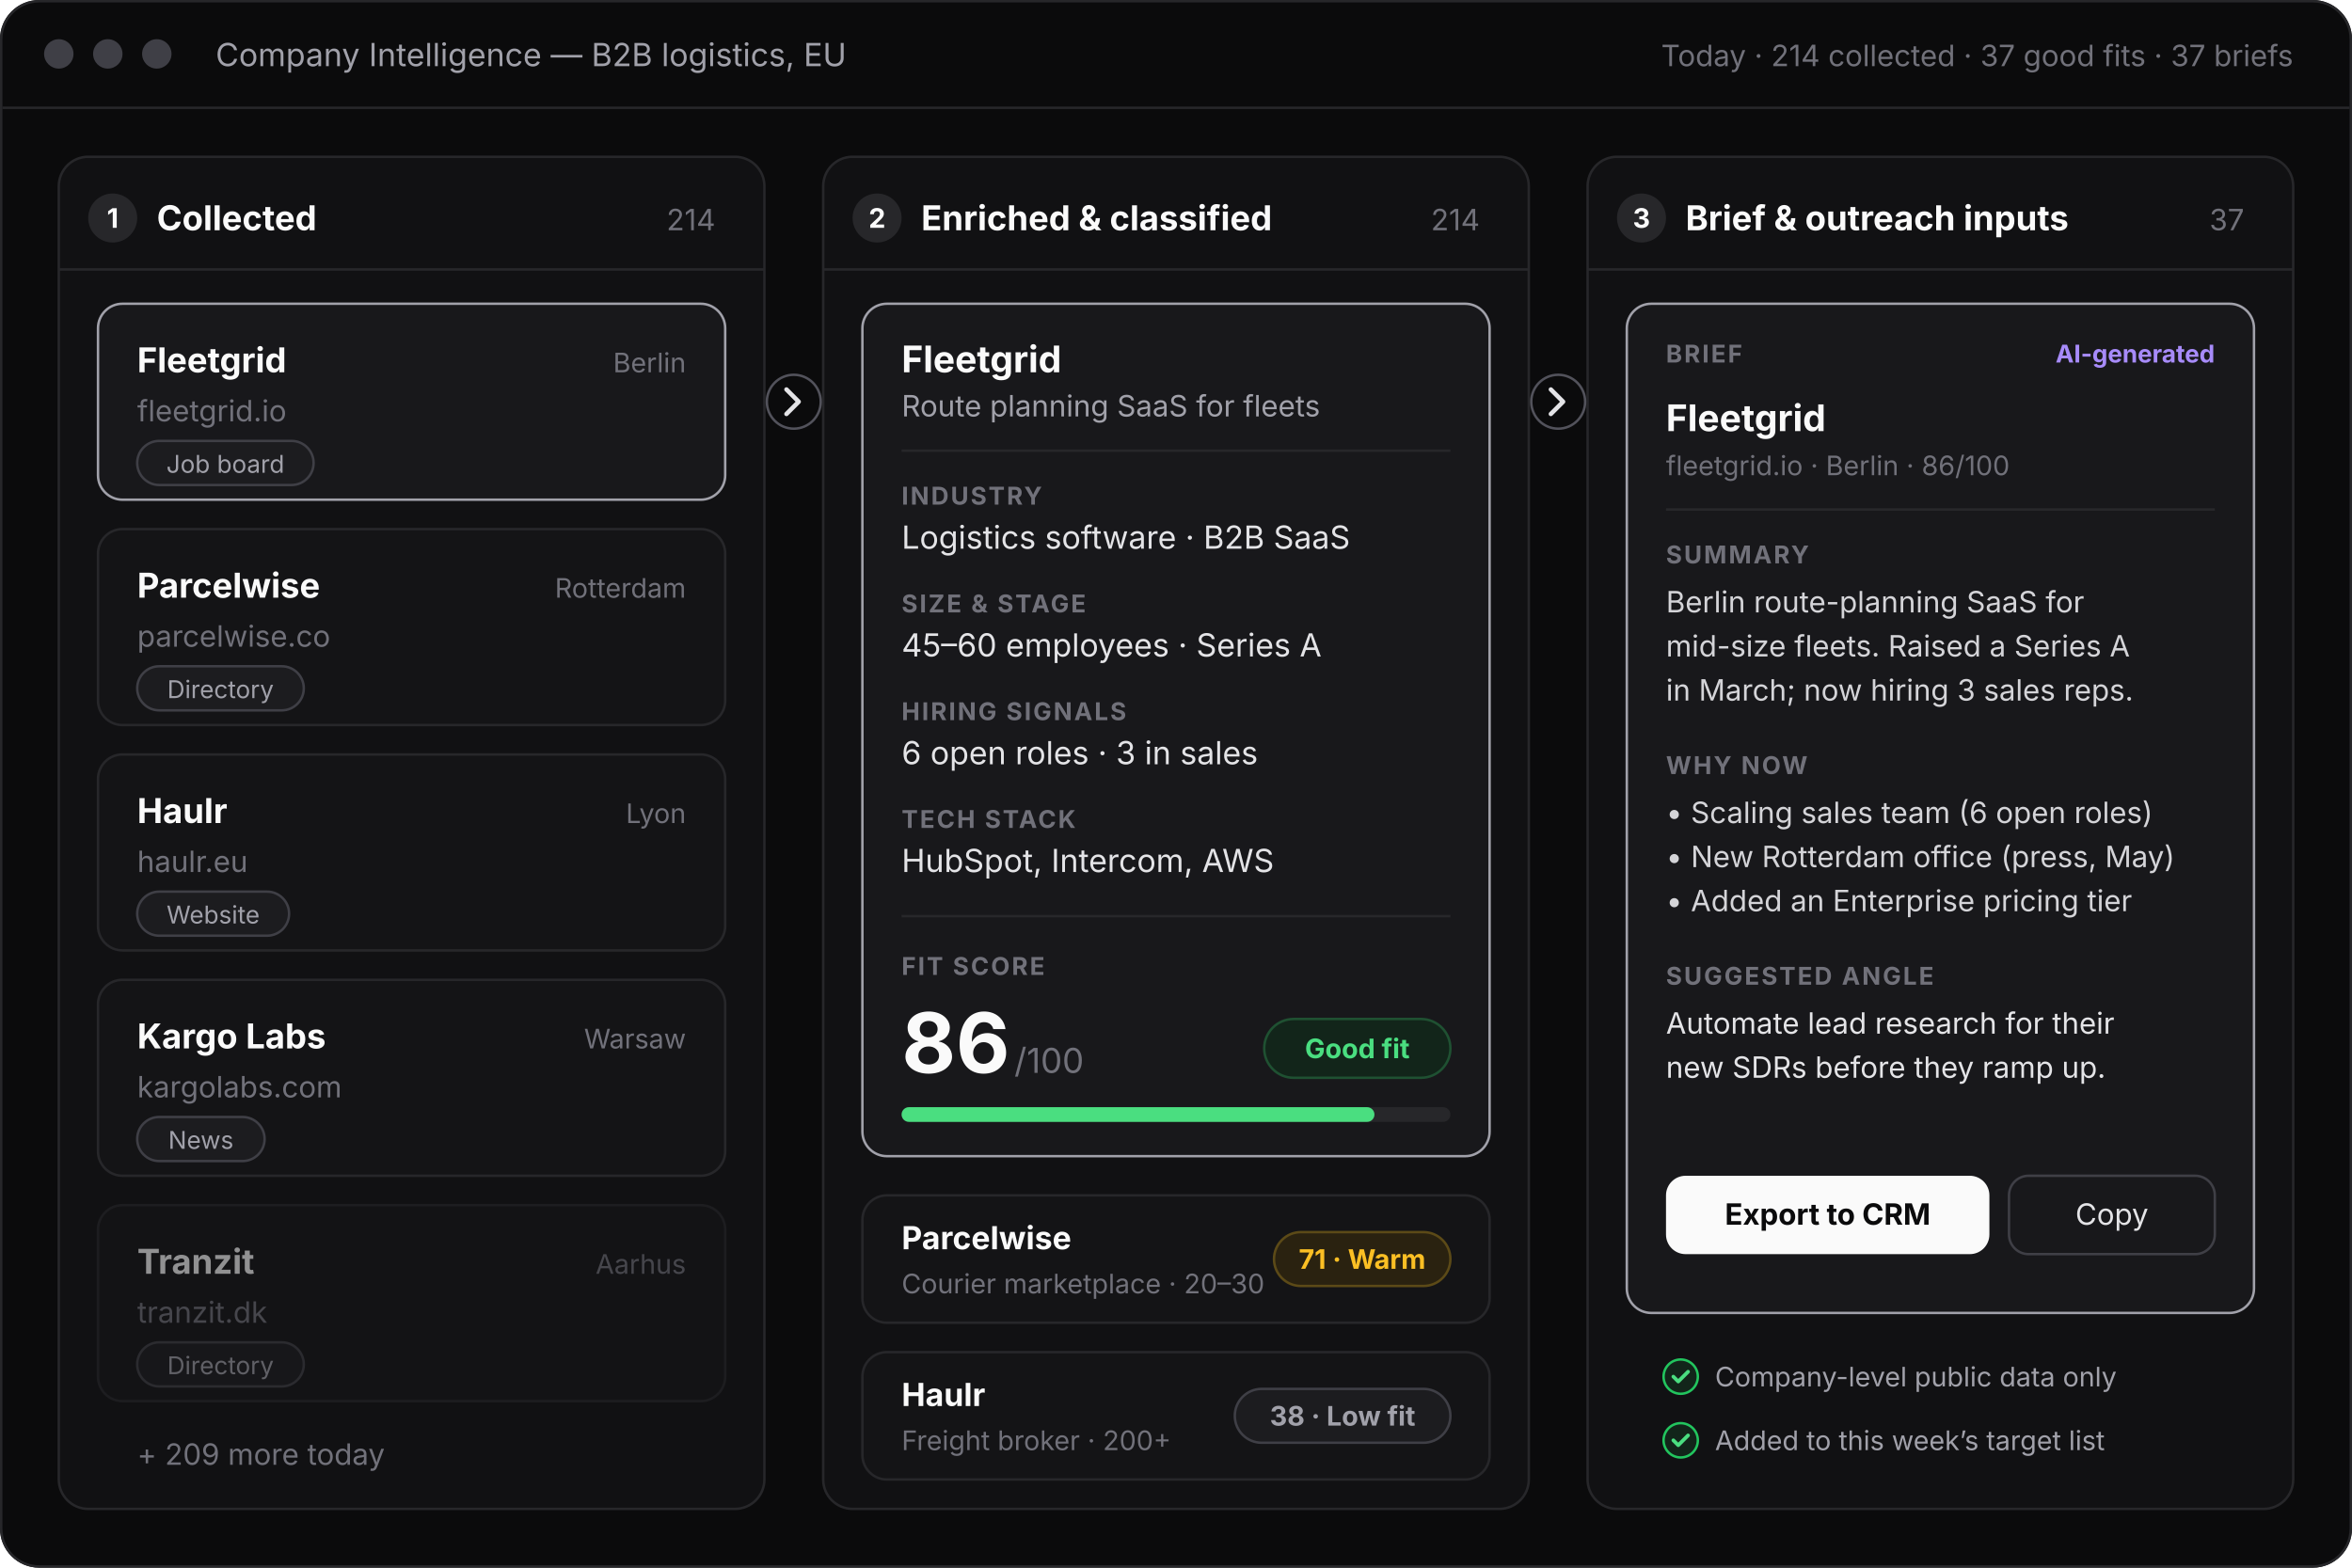
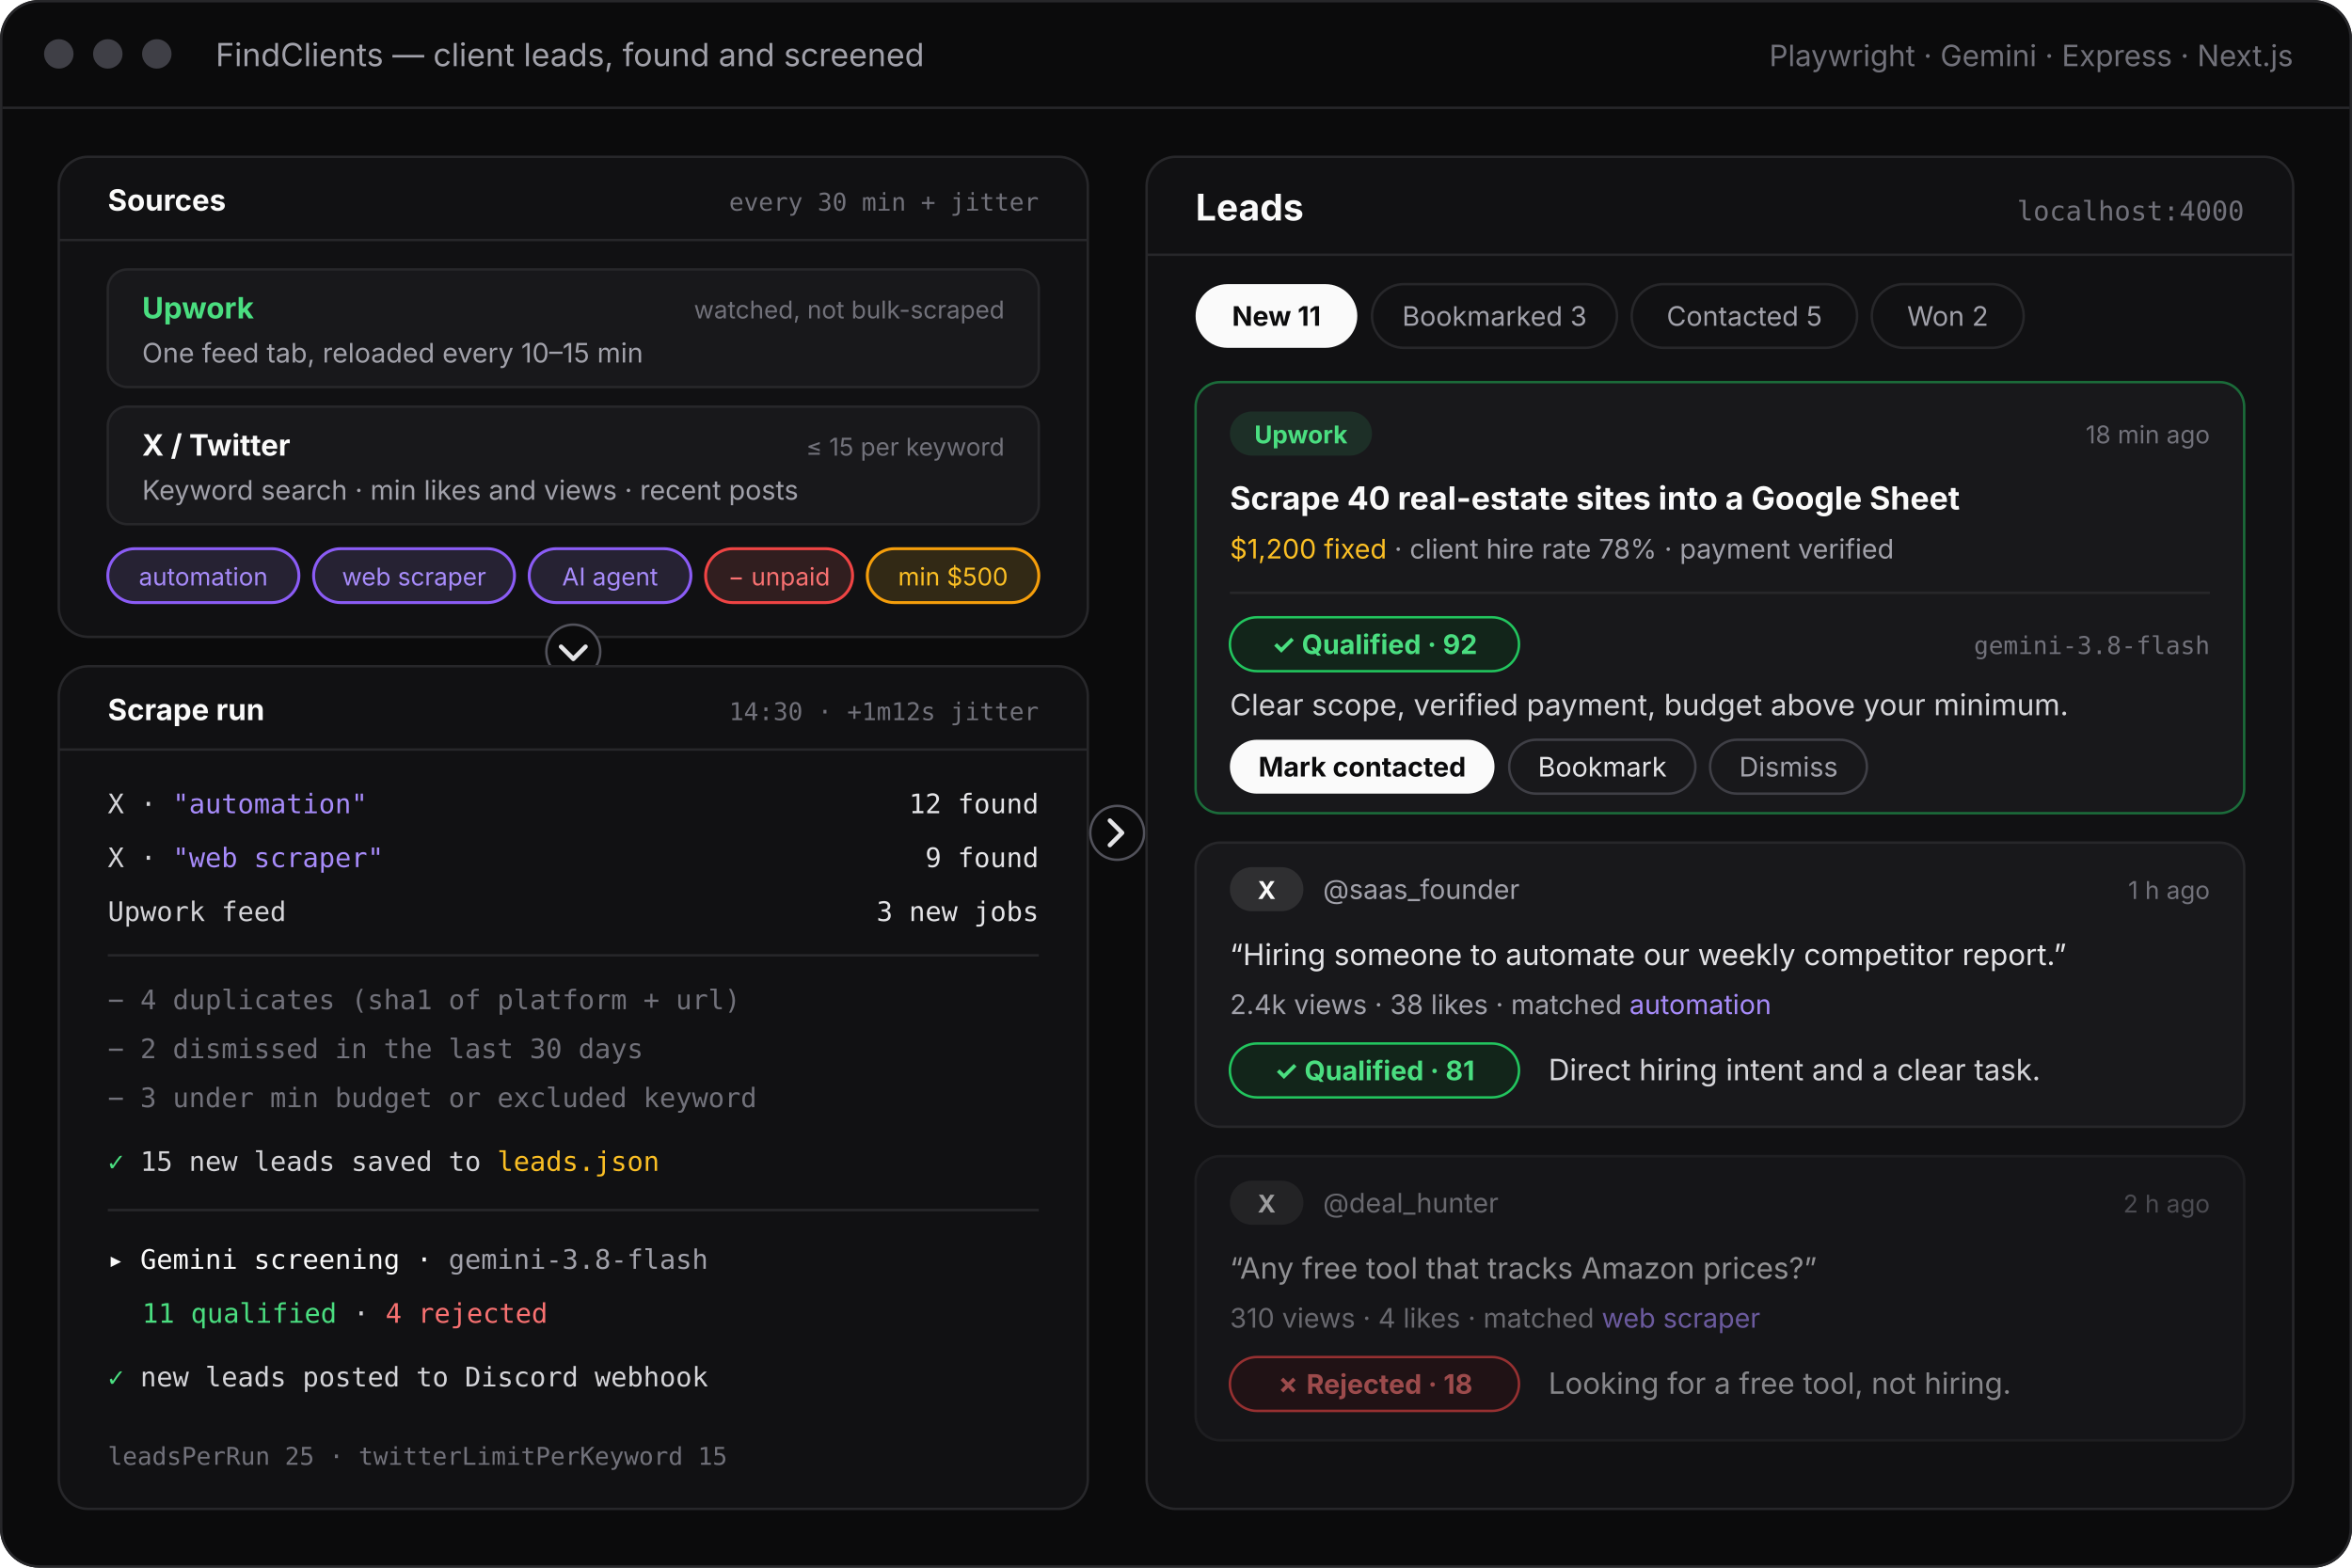
<svg xmlns="http://www.w3.org/2000/svg" viewBox="0 0 960 640" width="960" height="640" font-family="Inter, 'Segoe UI', system-ui, -apple-system, Helvetica, Arial, sans-serif">
  <style>
    .b{font-weight:700}
    .w{fill:#fafafa}.p{fill:#e4e4e7}.s{fill:#a1a1aa}.m{fill:#71717a}.d{fill:#d4d4d8}
-     .cap{font-size:10px;letter-spacing:.08em;font-weight:700;fill:#71717a}
-     .chip{fill:#1c1c1f;stroke:#3f3f46}
+     .mono{font-family:ui-monospace, 'SF Mono', 'Cascadia Code', Consolas, monospace}
+     .v{fill:#a78bfa}.bl{fill:#60a5fa}.g{fill:#4ade80}.a{fill:#fbbf24}.r{fill:#f87171}
  </style>
  <rect width="960" height="640" rx="16" fill="#0b0b0c" />
  <rect x=".5" y=".5" width="959" height="639" rx="15.5" fill="none" stroke="#27272a" />
  <path d="M1 44h958" stroke="#27272a" />
  <circle cx="24" cy="22" r="6" fill="#3f3f46" />
  <circle cx="44" cy="22" r="6" fill="#3f3f46" />
  <circle cx="64" cy="22" r="6" fill="#3f3f46" />
-   <text x="88" y="27" font-size="13" class="s">Company Intelligence — B2B logistics, EU</text>
-   <text x="936" y="27" font-size="12" class="m" text-anchor="end">Today · 214 collected · 37 good fits · 37 briefs</text>
-   <rect x="24" y="64" width="288" height="552" rx="12" fill="#111113" stroke="#27272a" />
-   <rect x="336" y="64" width="288" height="552" rx="12" fill="#111113" stroke="#27272a" />
-   <rect x="648" y="64" width="288" height="552" rx="12" fill="#111113" stroke="#27272a" />
-   <circle cx="46" cy="89" r="10" fill="#27272a" />
-   <text x="46" y="93" font-size="11" class="w b" text-anchor="middle">1</text>
-   <text x="64" y="94" font-size="14" class="w b">Collected</text>
-   <text x="292" y="94" font-size="12" class="m" text-anchor="end">214</text>
-   <circle cx="358" cy="89" r="10" fill="#27272a" />
-   <text x="358" y="93" font-size="11" class="w b" text-anchor="middle">2</text>
-   <text x="376" y="94" font-size="14" class="w b">Enriched &amp; classified</text>
-   <text x="604" y="94" font-size="12" class="m" text-anchor="end">214</text>
-   <circle cx="670" cy="89" r="10" fill="#27272a" />
-   <text x="670" y="93" font-size="11" class="w b" text-anchor="middle">3</text>
-   <text x="688" y="94" font-size="14" class="w b">Brief &amp; outreach inputs</text>
-   <text x="916" y="94" font-size="12" class="m" text-anchor="end">37</text>
-   <path d="M24 110h288M336 110h288M648 110h288" stroke="#27272a" />
-   <rect x="40" y="124" width="256" height="80" rx="10" fill="#18181b" stroke="#a1a1aa" />
-   <text x="56" y="152" font-size="14" class="w b">Fleetgrid</text>
-   <text x="280" y="152" font-size="11" class="m" text-anchor="end">Berlin</text>
-   <text x="56" y="172" font-size="12" class="m">fleetgrid.io</text>
-   <rect x="56" y="180" width="72" height="18" rx="9" class="chip" />
-   <text x="92" y="193" font-size="10" class="s" text-anchor="middle">Job board</text>
-   <rect x="40" y="216" width="256" height="80" rx="10" fill="#141416" stroke="#27272a" />
-   <text x="56" y="244" font-size="14" class="w b">Parcelwise</text>
-   <text x="280" y="244" font-size="11" class="m" text-anchor="end">Rotterdam</text>
-   <text x="56" y="264" font-size="12" class="m">parcelwise.co</text>
-   <rect x="56" y="272" width="68" height="18" rx="9" class="chip" />
-   <text x="90" y="285" font-size="10" class="s" text-anchor="middle">Directory</text>
-   <rect x="40" y="308" width="256" height="80" rx="10" fill="#141416" stroke="#27272a" />
-   <text x="56" y="336" font-size="14" class="w b">Haulr</text>
-   <text x="280" y="336" font-size="11" class="m" text-anchor="end">Lyon</text>
-   <text x="56" y="356" font-size="12" class="m">haulr.eu</text>
-   <rect x="56" y="364" width="62" height="18" rx="9" class="chip" />
-   <text x="87" y="377" font-size="10" class="s" text-anchor="middle">Website</text>
-   <rect x="40" y="400" width="256" height="80" rx="10" fill="#141416" stroke="#27272a" />
-   <text x="56" y="428" font-size="14" class="w b">Kargo Labs</text>
-   <text x="280" y="428" font-size="11" class="m" text-anchor="end">Warsaw</text>
-   <text x="56" y="448" font-size="12" class="m">kargolabs.com</text>
-   <rect x="56" y="456" width="52" height="18" rx="9" class="chip" />
-   <text x="82" y="469" font-size="10" class="s" text-anchor="middle">News</text>
-   <g opacity=".55">
-     <rect x="40" y="492" width="256" height="80" rx="10" fill="#141416" stroke="#27272a" />
-     <text x="56" y="520" font-size="14" class="w b">Tranzit</text>
-     <text x="280" y="520" font-size="11" class="m" text-anchor="end">Aarhus</text>
-     <text x="56" y="540" font-size="12" class="m">tranzit.dk</text>
-     <rect x="56" y="548" width="68" height="18" rx="9" class="chip" />
-     <text x="90" y="561" font-size="10" class="s" text-anchor="middle">Directory</text>
+   <text x="88" y="27" font-size="13" class="s">FindClients — client leads, found and screened</text>
+   <text x="936" y="27" font-size="12" class="m" text-anchor="end">Playwright · Gemini · Express · Next.js</text>
+   <rect x="24" y="64" width="420" height="196" rx="12" fill="#111113" stroke="#27272a" />
+   <text x="44" y="86" font-size="12" class="w b">Sources</text>
+   <text x="424" y="86" font-size="10" class="m mono" text-anchor="end">every 30 min + jitter</text>
+   <path d="M24 98h420" stroke="#27272a" />
+   <rect x="44" y="110" width="380" height="48" rx="8" fill="#18181b" stroke="#27272a" />
+   <text x="58" y="130" font-size="12" class="g b">Upwork</text>
+   <text x="410" y="130" font-size="10" class="m" text-anchor="end">watched, not bulk-scraped</text>
+   <text x="58" y="148" font-size="11" class="s">One feed tab, reloaded every 10–15 min</text>
+   <rect x="44" y="166" width="380" height="48" rx="8" fill="#18181b" stroke="#27272a" />
+   <text x="58" y="186" font-size="12" class="w b">X / Twitter</text>
+   <text x="410" y="186" font-size="10" class="m" text-anchor="end">≤ 15 per keyword</text>
+   <text x="58" y="204" font-size="11" class="s">Keyword search · min likes and views · recent posts</text>
+   <g fill-opacity=".14" stroke-width="1.2">
+     <rect x="44" y="224" width="78" height="22" rx="11" fill="#a78bfa" stroke="#8b5cf6" />
+     <rect x="128" y="224" width="82" height="22" rx="11" fill="#a78bfa" stroke="#8b5cf6" />
+     <rect x="216" y="224" width="66" height="22" rx="11" fill="#a78bfa" stroke="#8b5cf6" />
+     <rect x="288" y="224" width="60" height="22" rx="11" fill="#f87171" stroke="#ef4444" />
+     <rect x="354" y="224" width="70" height="22" rx="11" fill="#fbbf24" stroke="#f59e0b" />
  </g>
-   <text x="56" y="598" font-size="12" class="m">+ 209 more today</text>
-   <circle cx="324" cy="164" r="11" fill="#0b0b0c" stroke="#52525b" />
-   <path d="M321 159l5 5-5 5" fill="none" stroke="#e4e4e7" stroke-width="1.8" stroke-linecap="round" stroke-linejoin="round" />
-   <circle cx="636" cy="164" r="11" fill="#0b0b0c" stroke="#52525b" />
-   <path d="M633 159l5 5-5 5" fill="none" stroke="#e4e4e7" stroke-width="1.8" stroke-linecap="round" stroke-linejoin="round" />
-   <rect x="352" y="124" width="256" height="348" rx="10" fill="#18181b" stroke="#a1a1aa" />
-   <text x="368" y="152" font-size="15" class="w b">Fleetgrid</text>
-   <text x="368" y="170" font-size="12" class="s">Route planning SaaS for fleets</text>
-   <path d="M368 184h224" stroke="#27272a" />
-   <text x="368" y="206" class="cap">INDUSTRY</text>
-   <text x="368" y="224" font-size="13" class="p">Logistics software · B2B SaaS</text>
-   <text x="368" y="250" class="cap">SIZE &amp; STAGE</text>
-   <text x="368" y="268" font-size="13" class="p">45–60 employees · Series A</text>
-   <text x="368" y="294" class="cap">HIRING SIGNALS</text>
-   <text x="368" y="312" font-size="13" class="p">6 open roles · 3 in sales</text>
-   <text x="368" y="338" class="cap">TECH STACK</text>
-   <text x="368" y="356" font-size="13" class="p">HubSpot, Intercom, AWS</text>
-   <path d="M368 374h224" stroke="#27272a" />
-   <text x="368" y="398" class="cap">FIT SCORE</text>
-   <text x="368" y="438" font-size="34" class="w b">86</text>
-   <text x="414" y="438" font-size="14" class="m">/100</text>
-   <rect x="516" y="416" width="76" height="24" rx="12" fill="#12251a" stroke="#1f5132" />
-   <text x="554" y="432" font-size="11" class="b" fill="#4ade80" text-anchor="middle">Good fit</text>
-   <rect x="368" y="452" width="224" height="6" rx="3" fill="#27272a" />
-   <rect x="368" y="452" width="193" height="6" rx="3" fill="#4ade80" />
-   <rect x="352" y="488" width="256" height="52" rx="10" fill="#141416" stroke="#27272a" />
-   <text x="368" y="510" font-size="13" class="w b">Parcelwise</text>
-   <text x="368" y="528" font-size="11" class="m">Courier marketplace · 20–30</text>
-   <rect x="520" y="503" width="72" height="22" rx="11" fill="#2a2210" stroke="#5c4a17" />
-   <text x="556" y="518" font-size="11" class="b" fill="#fbbf24" text-anchor="middle">71 · Warm</text>
-   <rect x="352" y="552" width="256" height="52" rx="10" fill="#141416" stroke="#27272a" />
-   <text x="368" y="574" font-size="13" class="w b">Haulr</text>
-   <text x="368" y="592" font-size="11" class="m">Freight broker · 200+</text>
-   <rect x="504" y="567" width="88" height="22" rx="11" fill="#1c1c1f" stroke="#3f3f46" />
-   <text x="548" y="582" font-size="11" class="b" fill="#a1a1aa" text-anchor="middle">38 · Low fit</text>
-   <rect x="664" y="124" width="256" height="412" rx="10" fill="#18181b" stroke="#a1a1aa" />
-   <text x="680" y="148" class="cap">BRIEF</text>
-   <text x="904" y="148" font-size="10" class="b" fill="#a78bfa" text-anchor="end">AI-generated</text>
-   <text x="680" y="176" font-size="15" class="w b">Fleetgrid</text>
-   <text x="680" y="194" font-size="11" class="m">fleetgrid.io · Berlin · 86/100</text>
-   <path d="M680 208h224" stroke="#27272a" />
-   <text x="680" y="230" class="cap">SUMMARY</text>
-   <g font-size="12" class="d">
-     <text x="680" y="250">Berlin route-planning SaaS for</text>
-     <text x="680" y="268">mid-size fleets. Raised a Series A</text>
-     <text x="680" y="286">in March; now hiring 3 sales reps.</text>
+   <g font-size="10" text-anchor="middle">
+     <text x="83" y="239" class="v">automation</text>
+     <text x="169" y="239" class="v">web scraper</text>
+     <text x="249" y="239" class="v">AI agent</text>
+     <text x="318" y="239" class="r">− unpaid</text>
+     <text x="389" y="239" class="a">min $500</text>
  </g>
-   <text x="680" y="316" class="cap">WHY NOW</text>
-   <g font-size="12" class="d">
-     <text x="680" y="336">• Scaling sales team (6 open roles)</text>
-     <text x="680" y="354">• New Rotterdam office (press, May)</text>
-     <text x="680" y="372">• Added an Enterprise pricing tier</text>
+   <circle cx="234" cy="266" r="11" fill="#0b0b0c" stroke="#52525b" />
+   <path d="M229 264l5 5 5-5" fill="none" stroke="#e4e4e7" stroke-width="1.8" stroke-linecap="round" stroke-linejoin="round" />
+   <rect x="24" y="272" width="420" height="344" rx="12" fill="#111113" stroke="#27272a" />
+   <text x="44" y="294" font-size="12" class="w b">Scrape run</text>
+   <text x="424" y="294" font-size="10" class="m mono" text-anchor="end">14:30 · +1m12s jitter</text>
+   <path d="M24 306h420" stroke="#27272a" />
+   <g font-size="11" class="mono">
+     <text x="44" y="332" class="d">X · <tspan class="v">"automation"</tspan>
+     </text>
+     <text x="424" y="332" class="p" text-anchor="end">12 found</text>
+     <text x="44" y="354" class="d">X · <tspan class="v">"web scraper"</tspan>
+     </text>
+     <text x="424" y="354" class="p" text-anchor="end">9 found</text>
+     <text x="44" y="376" class="d">Upwork feed</text>
+     <text x="424" y="376" class="p" text-anchor="end">3 new jobs</text>
+     <path d="M44 390h380" stroke="#27272a" />
+     <text x="44" y="412" class="m">− 4 duplicates (sha1 of platform + url)</text>
+     <text x="44" y="432" class="m">− 2 dismissed in the last 30 days</text>
+     <text x="44" y="452" class="m">− 3 under min budget or excluded keyword</text>
+     <text x="44" y="478" class="d">
+       <tspan class="g">✓</tspan> 15 new leads saved to <tspan class="a">leads.json</tspan>
+     </text>
+     <path d="M44 494h380" stroke="#27272a" />
+     <text x="44" y="518" class="w">▸ Gemini screening · <tspan class="s">gemini-3.8-flash</tspan>
+     </text>
+     <text x="58" y="540" class="d">
+       <tspan class="g">11 qualified</tspan> · <tspan class="r">4 rejected</tspan>
+     </text>
+     <text x="44" y="566" class="d">
+       <tspan class="g">✓</tspan> new leads posted to Discord webhook</text>
  </g>
-   <text x="680" y="402" class="cap">SUGGESTED ANGLE</text>
-   <g font-size="12" class="p">
-     <text x="680" y="422">Automate lead research for their</text>
-     <text x="680" y="440">new SDRs before they ramp up.</text>
+   <text x="44" y="598" font-size="10" class="m mono">leadsPerRun 25 · twitterLimitPerKeyword 15</text>
+   <circle cx="456" cy="340" r="11" fill="#0b0b0c" stroke="#52525b" />
+   <path d="M453 335l5 5-5 5" fill="none" stroke="#e4e4e7" stroke-width="1.8" stroke-linecap="round" stroke-linejoin="round" />
+   <rect x="468" y="64" width="468" height="552" rx="12" fill="#111113" stroke="#27272a" />
+   <text x="488" y="90" font-size="15" class="w b">Leads</text>
+   <text x="916" y="90" font-size="11" class="m mono" text-anchor="end">localhost:4000</text>
+   <path d="M468 104h468" stroke="#27272a" />
+   <rect x="488" y="116" width="66" height="26" rx="13" fill="#fafafa" />
+   <g fill="none" stroke="#27272a">
+     <rect x="560" y="116" width="100" height="26" rx="13" />
+     <rect x="666" y="116" width="92" height="26" rx="13" />
+     <rect x="764" y="116" width="62" height="26" rx="13" />
  </g>
-   <rect x="680" y="480" width="132" height="32" rx="8" fill="#fafafa" />
-   <text x="746" y="500" font-size="12" class="b" fill="#0b0b0c" text-anchor="middle">Export to CRM</text>
-   <rect x="820" y="480" width="84" height="32" rx="8" fill="none" stroke="#3f3f46" />
-   <text x="862" y="500" font-size="12" class="p" text-anchor="middle">Copy</text>
-   <g fill="none" stroke="#4ade80" stroke-width="1.5" stroke-linecap="round" stroke-linejoin="round">
-     <circle cx="686" cy="562" r="7" fill="#12251a" stroke="#22c55e" stroke-width="1" />
-     <path d="M683 562l2 2 4-4" />
-     <circle cx="686" cy="588" r="7" fill="#12251a" stroke="#22c55e" stroke-width="1" />
-     <path d="M683 588l2 2 4-4" />
+   <g font-size="11" text-anchor="middle">
+     <text x="521" y="133" class="b" fill="#0b0b0c">New 11</text>
+     <text x="610" y="133" class="s">Bookmarked 3</text>
+     <text x="712" y="133" class="s">Contacted 5</text>
+     <text x="795" y="133" class="s">Won 2</text>
  </g>
-   <text x="700" y="566" font-size="11" class="s">Company-level public data only</text>
-   <text x="700" y="592" font-size="11" class="s">Added to this week’s target list</text>
+   <rect x="488" y="156" width="428" height="176" rx="10" fill="#18181b" stroke="#22c55e" stroke-opacity=".5" />
+   <rect x="502" y="168" width="58" height="18" rx="9" fill="#4ade80" fill-opacity=".12" />
+   <text x="531" y="181" font-size="10" class="g b" text-anchor="middle">Upwork</text>
+   <text x="902" y="181" font-size="10" class="m" text-anchor="end">18 min ago</text>
+   <text x="502" y="208" font-size="13" class="w b">Scrape 40 real-estate sites into a Google Sheet</text>
+   <text x="502" y="228" font-size="11" class="s">
+     <tspan class="a">$1,200 fixed</tspan> · client hire rate 78% · payment verified</text>
+   <path d="M502 242h400" stroke="#27272a" />
+   <rect x="502" y="252" width="118" height="22" rx="11" fill="#12251a" stroke="#22c55e" />
+   <text x="561" y="267" font-size="11" class="g b" text-anchor="middle">✓ Qualified · 92</text>
+   <text x="902" y="267" font-size="10" class="m mono" text-anchor="end">gemini-3.8-flash</text>
+   <text x="502" y="292" font-size="12" class="d">Clear scope, verified payment, budget above your minimum.</text>
+   <rect x="502" y="302" width="108" height="22" rx="11" fill="#fafafa" />
+   <text x="556" y="317" font-size="11" class="b" fill="#0b0b0c" text-anchor="middle">Mark contacted</text>
+   <rect x="616" y="302" width="76" height="22" rx="11" fill="none" stroke="#3f3f46" />
+   <text x="654" y="317" font-size="11" class="p" text-anchor="middle">Bookmark</text>
+   <rect x="698" y="302" width="64" height="22" rx="11" fill="none" stroke="#3f3f46" />
+   <text x="730" y="317" font-size="11" class="s" text-anchor="middle">Dismiss</text>
+   <rect x="488" y="344" width="428" height="116" rx="10" fill="#18181b" stroke="#27272a" />
+   <rect x="502" y="354" width="30" height="18" rx="9" fill="#fafafa" fill-opacity=".1" />
+   <text x="517" y="367" font-size="10" class="w b" text-anchor="middle">X</text>
+   <text x="540" y="367" font-size="11" class="s">@saas_founder</text>
+   <text x="902" y="367" font-size="10" class="m" text-anchor="end">1 h ago</text>
+   <text x="502" y="394" font-size="12" class="p">“Hiring someone to automate our weekly competitor report.”</text>
+   <text x="502" y="414" font-size="11" class="s">2.4k views · 38 likes · matched <tspan class="v">automation</tspan>
+   </text>
+   <rect x="502" y="426" width="118" height="22" rx="11" fill="#12251a" stroke="#22c55e" />
+   <text x="561" y="441" font-size="11" class="g b" text-anchor="middle">✓ Qualified · 81</text>
+   <text x="632" y="441" font-size="12" class="d">Direct hiring intent and a clear task.</text>
+   <g opacity=".6">
+     <rect x="488" y="472" width="428" height="116" rx="10" fill="#18181b" stroke="#27272a" />
+     <rect x="502" y="482" width="30" height="18" rx="9" fill="#fafafa" fill-opacity=".1" />
+     <text x="517" y="495" font-size="10" class="w b" text-anchor="middle">X</text>
+     <text x="540" y="495" font-size="11" class="s">@deal_hunter</text>
+     <text x="902" y="495" font-size="10" class="m" text-anchor="end">2 h ago</text>
+     <text x="502" y="522" font-size="12" class="p">“Any free tool that tracks Amazon prices?”</text>
+     <text x="502" y="542" font-size="11" class="s">310 views · 4 likes · matched <tspan class="v">web scraper</tspan>
+     </text>
+     <rect x="502" y="554" width="118" height="22" rx="11" fill="#2a1215" stroke="#ef4444" />
+     <text x="561" y="569" font-size="11" class="r b" text-anchor="middle">✗ Rejected · 18</text>
+     <text x="632" y="569" font-size="12" class="d">Looking for a free tool, not hiring.</text>
+   </g>
</svg>
